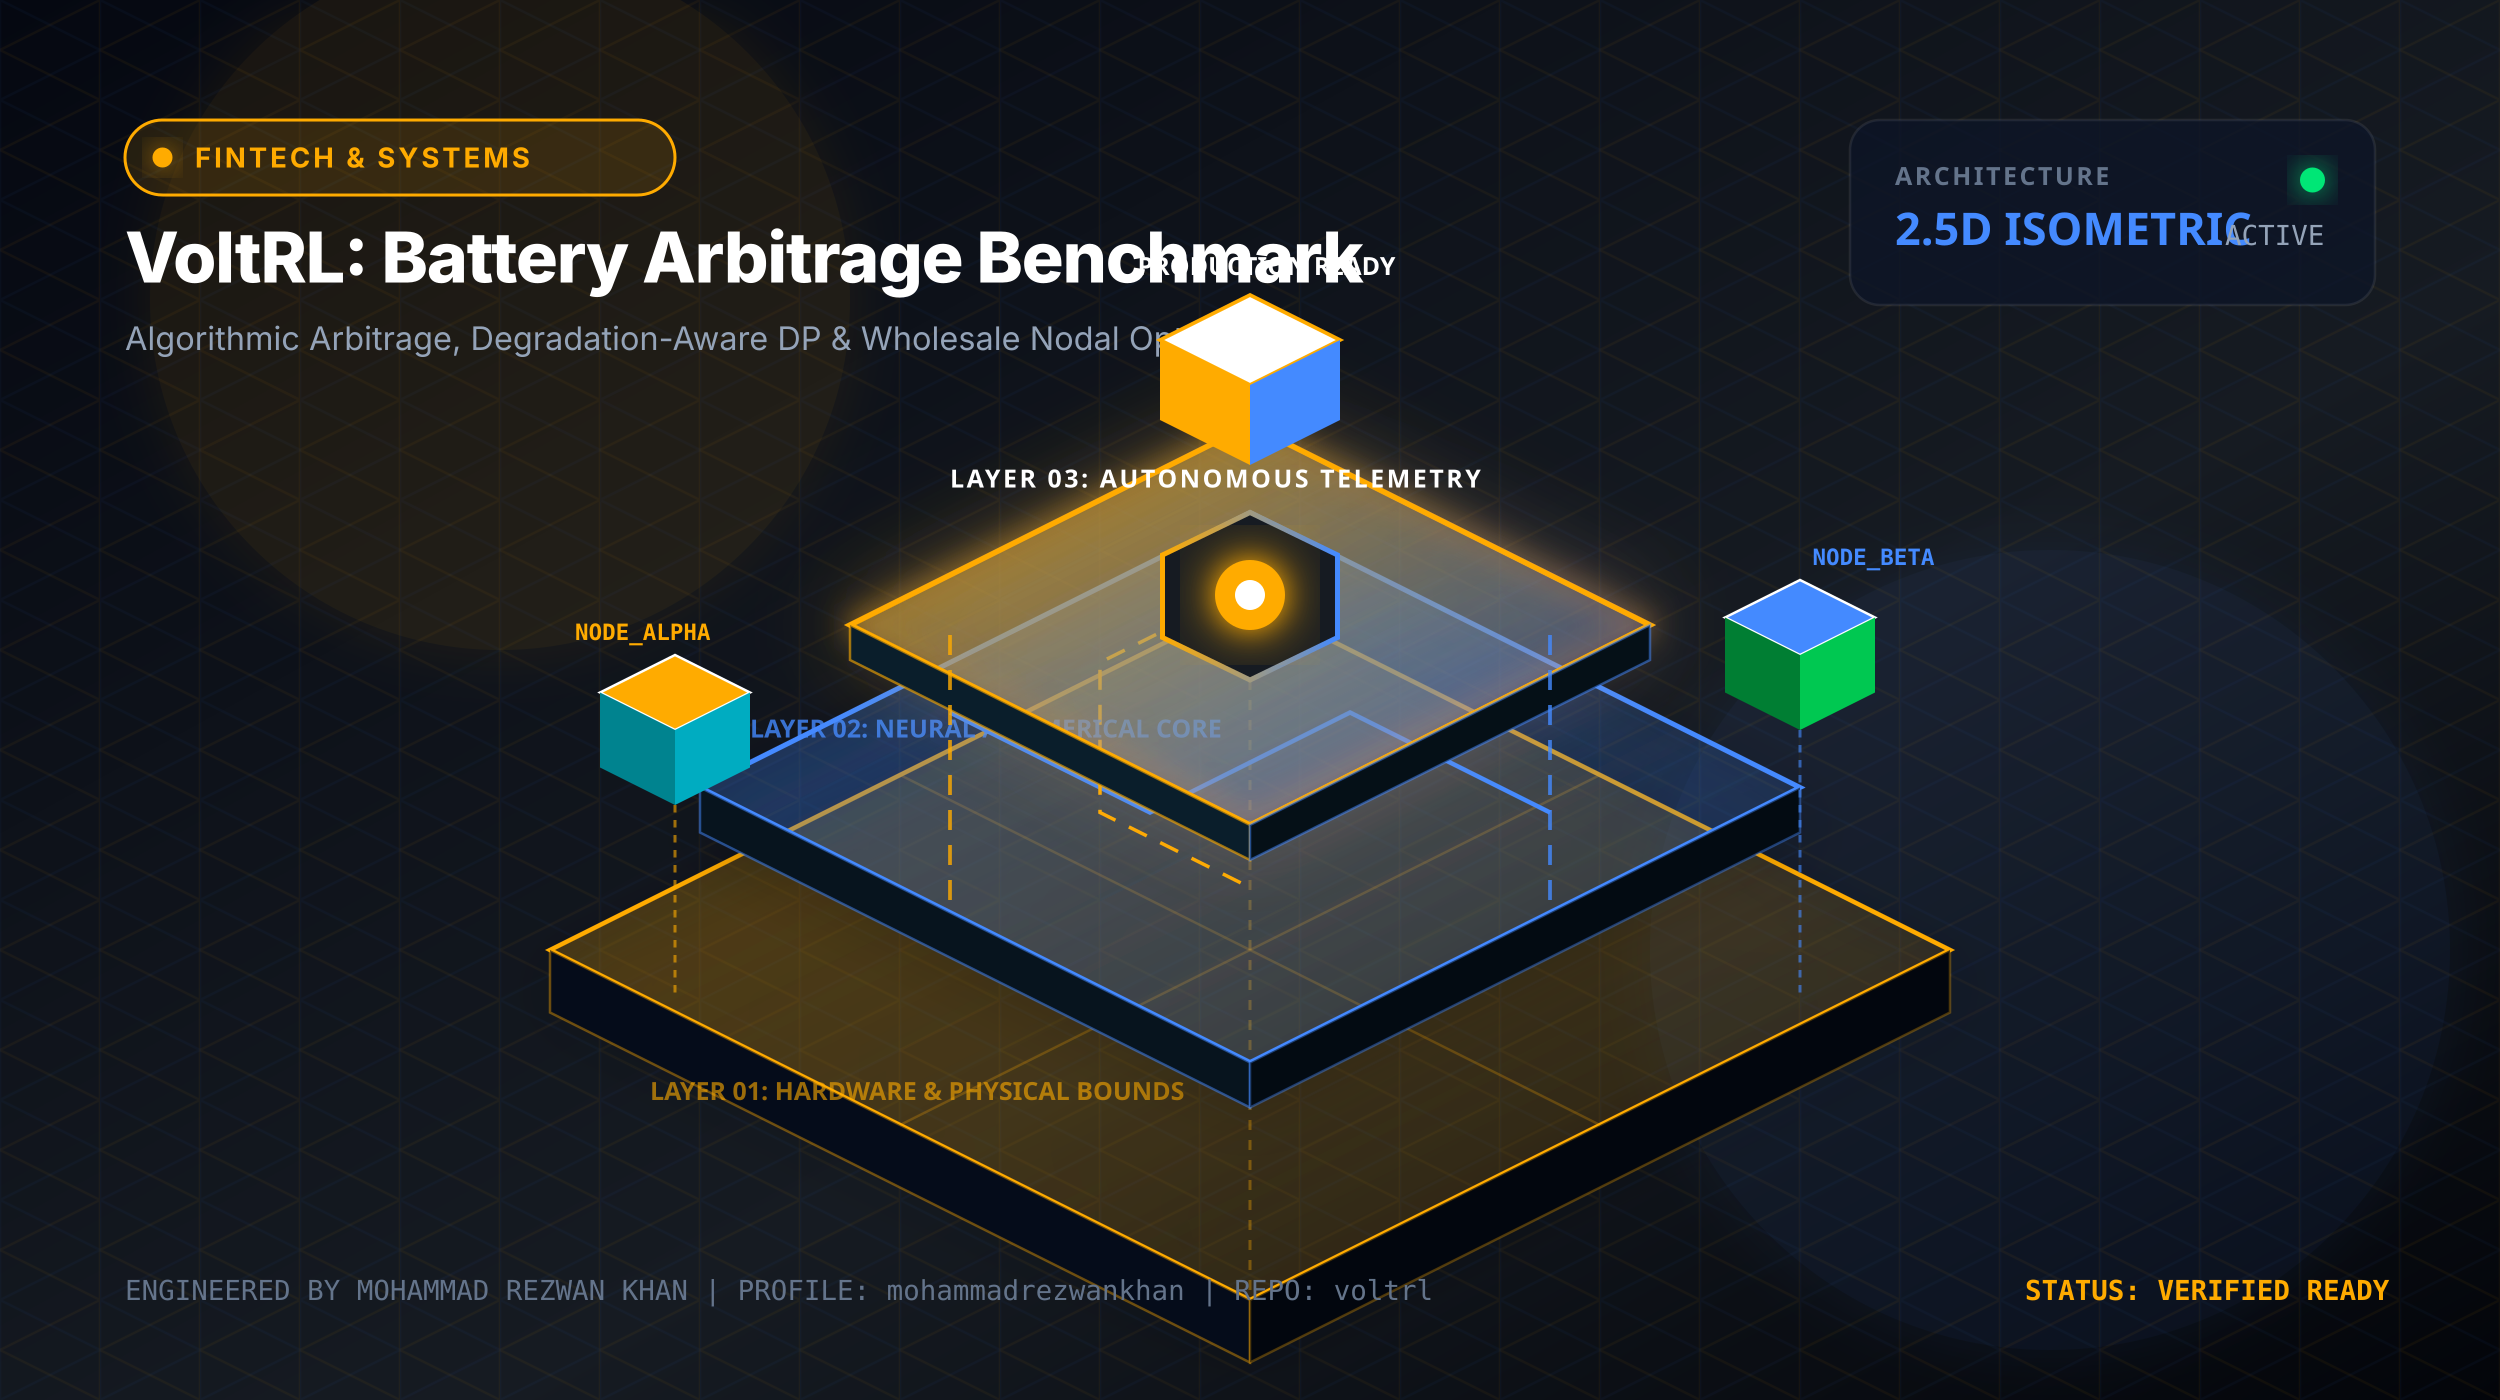
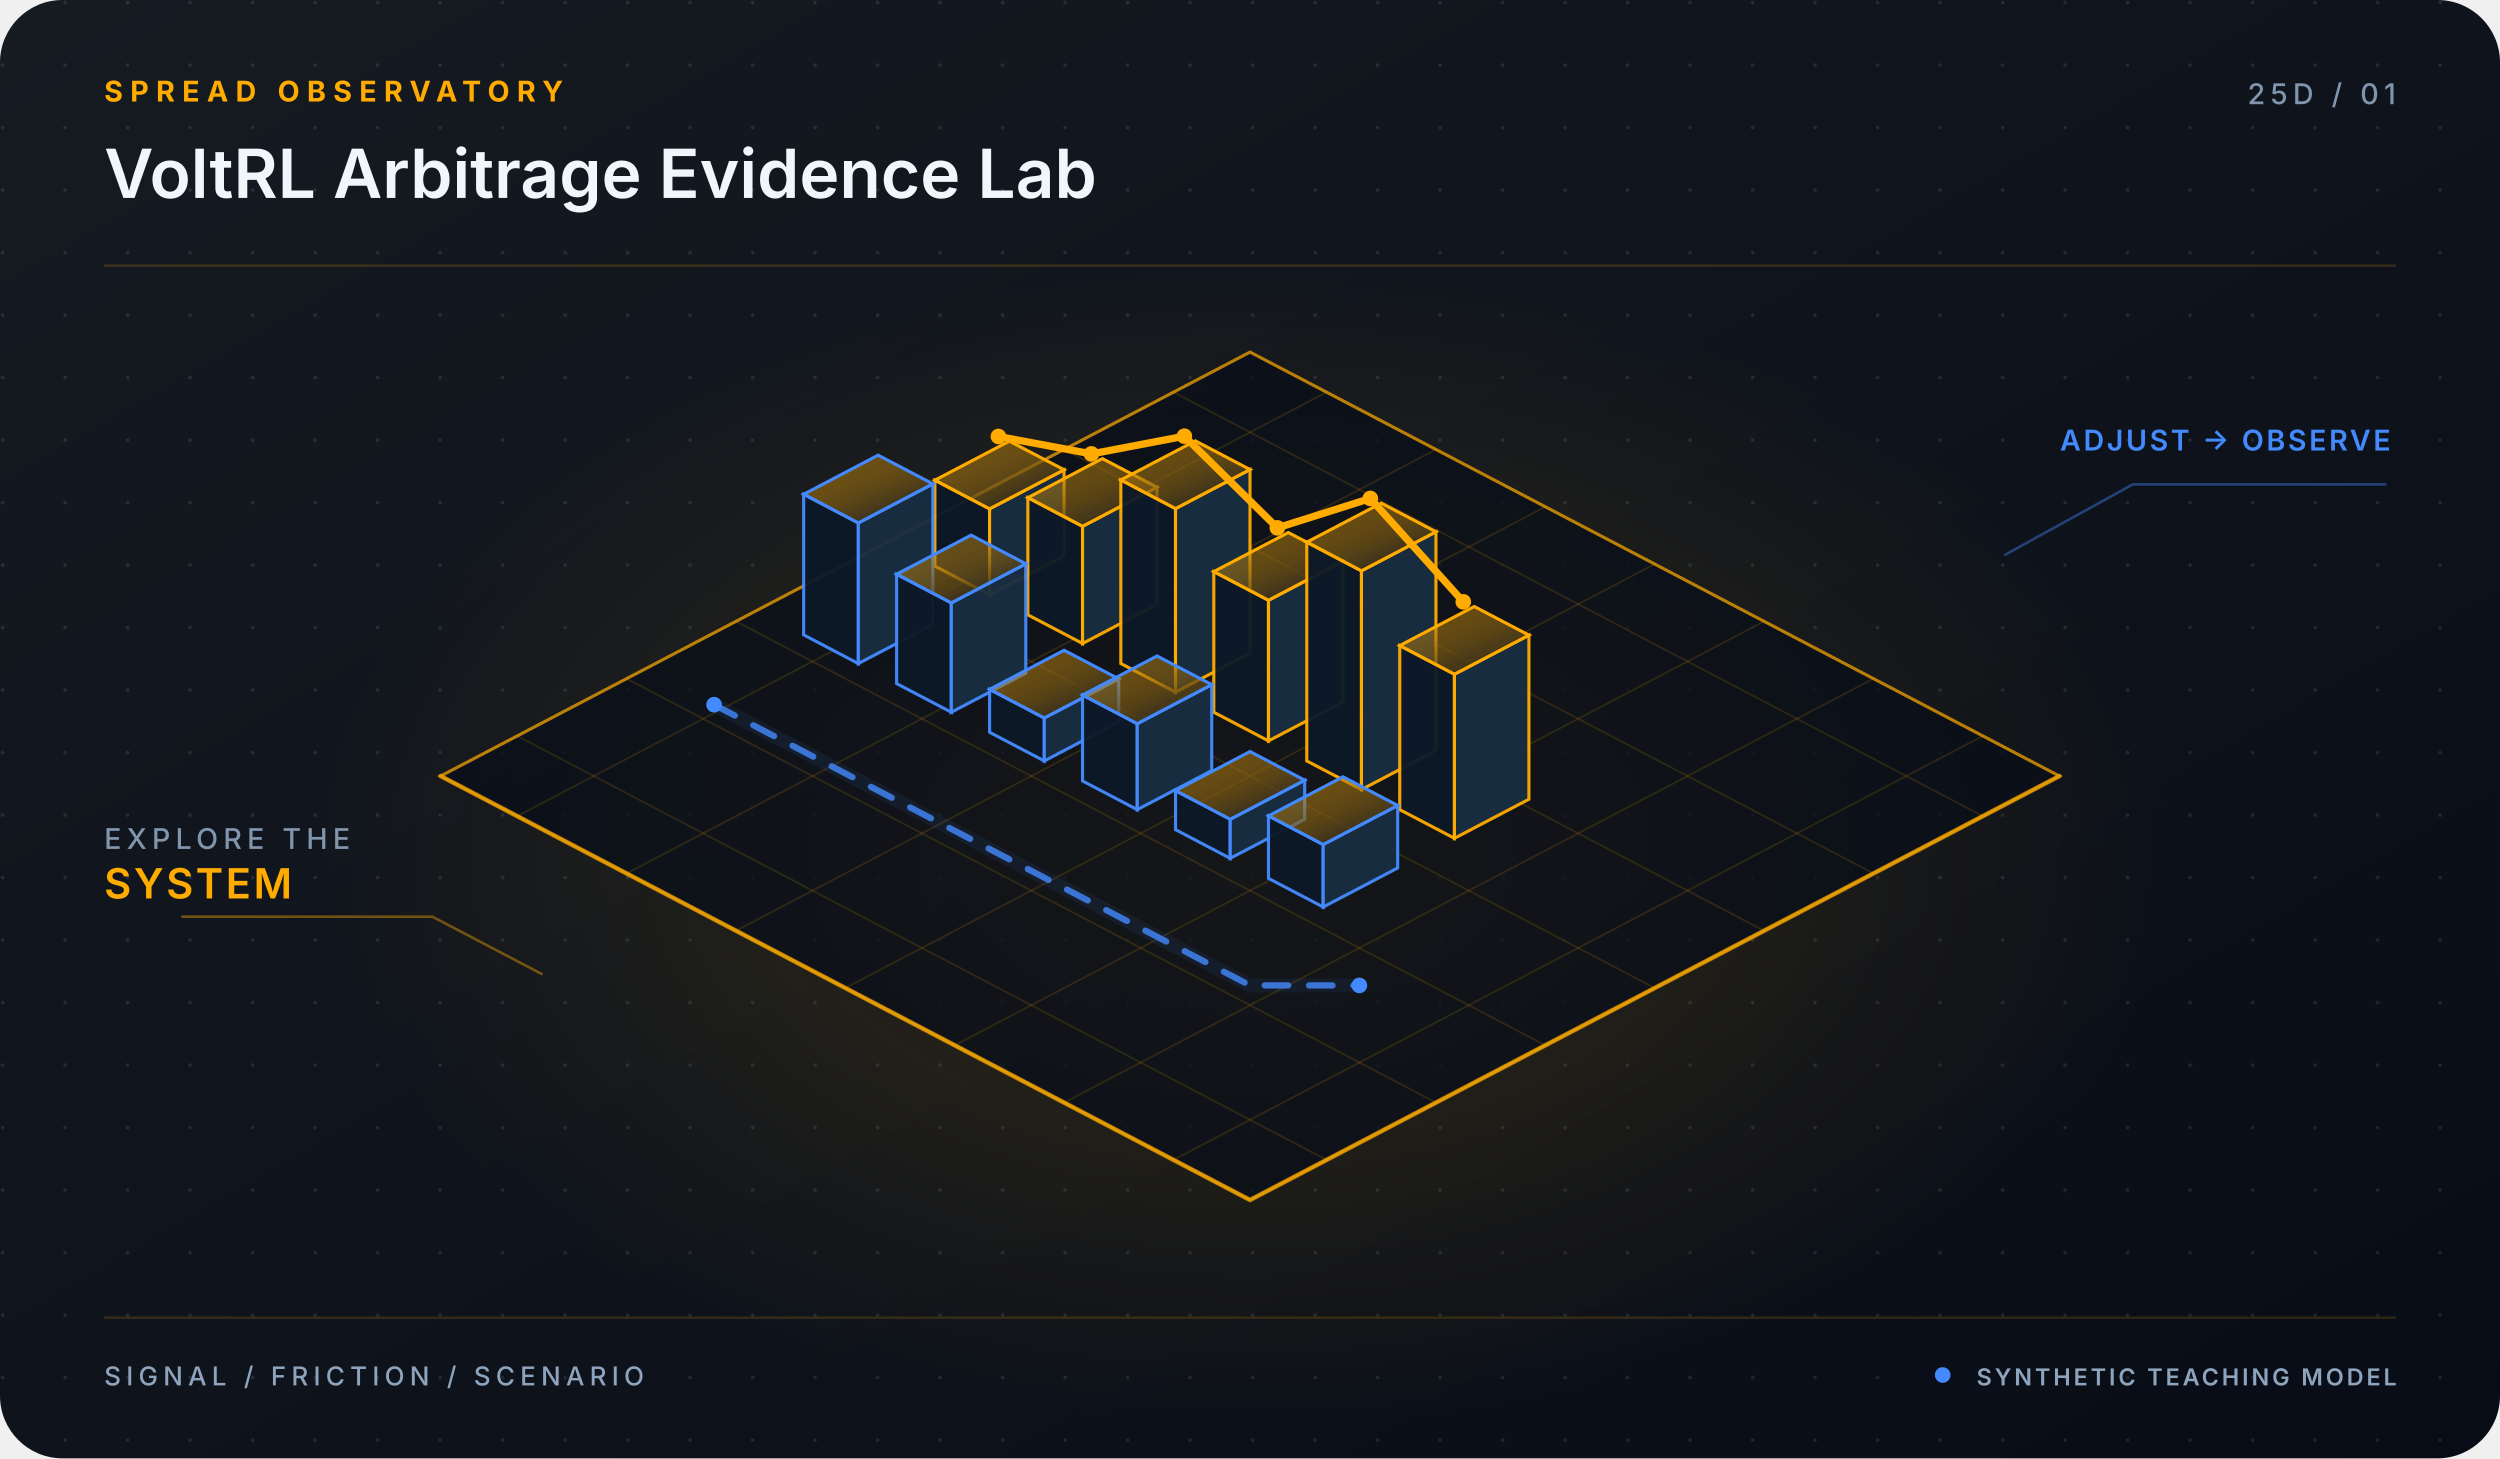
- <svg xmlns="http://www.w3.org/2000/svg" viewBox="0 0 1000 560" width="100%" height="100%">
+ <svg xmlns="http://www.w3.org/2000/svg" width="960" height="560" viewBox="0 0 960 560" role="img" aria-labelledby="h-voltrl-title h-voltrl-desc">
  <defs>
-     <linearGradient id="bgGrad" x1="0%" y1="0%" x2="100%" y2="100%">
-       <stop offset="0%" stop-color="#050811" />
-       <stop offset="60%" stop-color="#161B22" />
-       <stop offset="100%" stop-color="#03050a" />
+     <linearGradient id="h-voltrl-bg" x2="1" y2="1">
+       <stop stop-color="#161B22" />
+       <stop offset="1" stop-color="#070C16" />
    </linearGradient>
-     <linearGradient id="primaryGrad" x1="0%" y1="0%" x2="100%" y2="0%">
-       <stop offset="0%" stop-color="#FFAB00" />
-       <stop offset="100%" stop-color="#448AFF" />
+     <linearGradient id="h-voltrl-top" x2="0.8" y2="1">
+       <stop stop-color="#FFAB00" stop-opacity=".3" />
+       <stop offset="1" stop-color="#161B22" />
    </linearGradient>
-     <linearGradient id="tier1Grad" x1="0%" y1="0%" x2="100%" y2="100%">
-       <stop offset="0%" stop-color="#FFAB00" stop-opacity="0.25" />
-       <stop offset="100%" stop-color="#FFAB00" stop-opacity="0.05" />
-     </linearGradient>
-     <linearGradient id="tier2Grad" x1="0%" y1="0%" x2="100%" y2="100%">
-       <stop offset="0%" stop-color="#448AFF" stop-opacity="0.30" />
-       <stop offset="100%" stop-color="#448AFF" stop-opacity="0.08" />
-     </linearGradient>
-     <linearGradient id="tier3Grad" x1="0%" y1="0%" x2="100%" y2="100%">
-       <stop offset="0%" stop-color="#FFAB00" stop-opacity="0.45" />
-       <stop offset="100%" stop-color="#448AFF" stop-opacity="0.15" />
-     </linearGradient>
-     <filter id="ambientGlow" x="-30%" y="-30%" width="160%" height="160%">
-       <feGaussianBlur stdDeviation="12" result="blur" />
-       <feComposite in="SourceGraphic" in2="blur" operator="over" />
-     </filter>
-     <filter id="intenseGlow" x="-50%" y="-50%" width="200%" height="200%">
-       <feGaussianBlur stdDeviation="6" result="blur1" />
-       <feGaussianBlur stdDeviation="18" result="blur2" />
-       <feMerge>
-         <feMergeNode in="blur2" />
-         <feMergeNode in="blur1" />
-         <feMergeNode in="SourceGraphic" />
-       </feMerge>
-     </filter>
-     <filter id="dropShadow" x="-20%" y="-20%" width="140%" height="140%">
-       <feDropShadow dx="0" dy="16" stdDeviation="14" flood-color="#000000" flood-opacity="0.75" />
-     </filter>
-     <pattern id="isoGrid" width="40" height="40" patternUnits="userSpaceOnUse">
-       <path d="M 40 0 L 0 20 L 40 40 Z" fill="none" stroke="#FFAB00" stroke-opacity="0.05" stroke-width="1" />
-       <path d="M 0 0 L 40 20 L 0 40 Z" fill="none" stroke="#448AFF" stroke-opacity="0.04" stroke-width="1" />
+     <radialGradient id="h-voltrl-halo">
+       <stop stop-color="#FFAB00" stop-opacity=".16" />
+       <stop offset="1" stop-color="#FFAB00" stop-opacity="0" />
+     </radialGradient>
+     <pattern id="h-voltrl-dots" width="24" height="24" patternUnits="userSpaceOnUse">
+       <circle cx="1" cy="1" r=".7" fill="#BDD8EB" opacity=".12" />
    </pattern>
+     <clipPath id="h-voltrl-clip">
+       <rect width="960" height="560" rx="24" />
+     </clipPath>
  </defs>
  <style>
-     @keyframes float1 {
-       0%, 100% { transform: translateY(0px) rotate(0deg); }
-       50% { transform: translateY(-12px) rotate(0.5deg); }
-     }
-     @keyframes float2 {
-       0%, 100% { transform: translateY(0px); }
-       50% { transform: translateY(-16px); }
-     }
-     @keyframes pulseGlow {
-       0%, 100% { opacity: 0.45; filter: drop-shadow(0 0 4px #FFAB00); }
-       50% { opacity: 0.95; filter: drop-shadow(0 0 16px #FFAB00); }
-     }
-     @keyframes streamFlow {
-       0% { stroke-dashoffset: 120; }
-       100% { stroke-dashoffset: 0; }
-     }
-     .floating-tier { animation: float1 7s ease-in-out infinite; }
-     .floating-node { animation: float2 5s ease-in-out infinite; }
-     .pulsing-circuit { animation: pulseGlow 3.5s ease-in-out infinite; }
-     .data-stream { stroke-dasharray: 8 6; animation: streamFlow 2.5s linear infinite; }
-   </style>
-   <rect width="1000" height="560" fill="url(#bgGrad)" />
-   <rect width="1000" height="560" fill="url(#isoGrid)" />
-   <circle cx="200" cy="120" r="140" fill="#FFAB00" opacity="0.08" filter="url(#ambientGlow)" />
-   <circle cx="820" cy="380" r="160" fill="#448AFF" opacity="0.07" filter="url(#ambientGlow)" />
-   <g transform="translate(50, 48)">
-     <rect x="0" y="0" width="220" height="30" rx="15" fill="#FFAB00" fill-opacity="0.12" stroke="#FFAB00" stroke-width="1.2" />
-     <circle cx="15" cy="15" r="4" fill="#FFAB00" filter="url(#intenseGlow)" />
-     <text x="28" y="19" fill="#FFAB00" font-family="system-ui, -apple-system, sans-serif" font-size="11" font-weight="700" letter-spacing="1.2">FINTECH &amp; SYSTEMS</text>
-     <text x="0" y="65" fill="#FFFFFF" font-family="system-ui, -apple-system, sans-serif" font-size="28" font-weight="800" letter-spacing="-0.5">VoltRL: Battery Arbitrage Benchmark</text>
-     <text x="0" y="92" fill="#94A3B8" font-family="system-ui, -apple-system, sans-serif" font-size="13" font-weight="400">Algorithmic Arbitrage, Degradation-Aware DP &amp; Wholesale Nodal Optimization</text>
-   </g>
-   <g transform="translate(740, 48)">
-     <rect x="0" y="0" width="210" height="74" rx="12" fill="#0D1527" fill-opacity="0.75" stroke="rgba(255,255,255,0.08)" stroke-width="1" />
-     <text x="18" y="26" fill="#64748B" font-family="system-ui, sans-serif" font-size="10" font-weight="600" letter-spacing="1">ARCHITECTURE</text>
-     <text x="18" y="50" fill="#448AFF" font-family="system-ui, sans-serif" font-size="18" font-weight="700">2.5D ISOMETRIC</text>
-     <circle cx="185" cy="24" r="5" fill="#00E676" filter="url(#intenseGlow)" />
-     <text x="150" y="50" fill="#94A3B8" font-family="monospace" font-size="11">ACTIVE</text>
-   </g>
-   <g transform="translate(500, 340)">
-     <g class="floating-tier" style="animation-delay: 0s;">
-       <polygon points="0,-100 280,40 0,180 -280,40" fill="url(#tier1Grad)" stroke="#FFAB00" stroke-width="1.8" filter="url(#dropShadow)" />
-       <polygon points="-280,40 0,180 0,205 -280,65" fill="#050C1A" stroke="#FFAB00" stroke-opacity="0.4" stroke-width="1" />
-       <polygon points="0,180 280,40 280,65 0,205" fill="#02060E" stroke="#FFAB00" stroke-opacity="0.3" stroke-width="1" />
-       <line x1="-140" y1="-30" x2="140" y2="110" stroke="#FFAB00" stroke-opacity="0.25" stroke-width="1" />
-       <line x1="140" y1="-30" x2="-140" y2="110" stroke="#FFAB00" stroke-opacity="0.25" stroke-width="1" />
-       <line x1="0" y1="-100" x2="0" y2="180" stroke="#FFAB00" stroke-opacity="0.35" stroke-width="1.2" stroke-dasharray="4 4" />
-       <text x="-240" y="100" fill="#FFAB00" opacity="0.6" font-family="system-ui, sans-serif" font-size="10" font-weight="700">LAYER 01: HARDWARE &amp; PHYSICAL BOUNDS</text>
+       text{font-family:ui-sans-serif,system-ui,-apple-system,BlinkMacSystemFont,'Segoe UI',sans-serif}
+       .flow{animation:h-voltrl-flow 2.4s linear infinite}
+       .float{animation:h-voltrl-float 5s ease-in-out infinite}
+       .signal{animation:h-voltrl-signal 2.6s ease-in-out infinite}
+       @keyframes h-voltrl-flow{to{stroke-dashoffset:-34}}
+       @keyframes h-voltrl-float{50%{transform:translateY(-6px)}}
+       @keyframes h-voltrl-signal{50%{opacity:.35}}
+       @media(prefers-reduced-motion:reduce){.flow,.float,.signal{animation:none!important}}
+     </style>
+   <g clip-path="url(#h-voltrl-clip)">
+     <rect width="960" height="560" rx="24" fill="url(#h-voltrl-bg)" />
+     <rect width="960" height="560" fill="url(#h-voltrl-dots)" />
+     <ellipse cx="480" cy="326" rx="360" ry="225" fill="url(#h-voltrl-halo)" />
+     <path d="M40 102H920" stroke="#FFAB00" stroke-opacity=".16" />
+     <text x="40" y="39" fill="#FFAB00" font-size="11" font-weight="700" letter-spacing="2.8">SPREAD OBSERVATORY</text>
+     <text x="40" y="76" fill="#F1F6FB" font-size="26" font-weight="600">VoltRL Arbitrage Evidence Lab</text>
+     <text x="920" y="40" fill="#8195AD" font-size="11" font-weight="500" text-anchor="end" letter-spacing="2">25D / 01</text>
+     <polygon points="480.0,135.2 790.8,298.0 480.0,460.8 169.2,298.0" fill="#070D18" stroke="#FFAB00" stroke-width="1.2" opacity="0.7" />
+     <polyline points="509.4,150.6 198.6,313.4" fill="none" stroke="#FFAB00" stroke-width="0.7" opacity="0.14" stroke-linecap="round" stroke-linejoin="round" />
+     <polyline points="450.6,150.6 761.4,313.4" fill="none" stroke="#FFAB00" stroke-width="0.7" opacity="0.14" stroke-linecap="round" stroke-linejoin="round" />
+     <polyline points="551.4,172.6 240.6,335.4" fill="none" stroke="#FFAB00" stroke-width="0.7" opacity="0.14" stroke-linecap="round" stroke-linejoin="round" />
+     <polyline points="408.6,172.6 719.4,335.4" fill="none" stroke="#FFAB00" stroke-width="0.7" opacity="0.14" stroke-linecap="round" stroke-linejoin="round" />
+     <polyline points="593.4,194.6 282.6,357.4" fill="none" stroke="#FFAB00" stroke-width="0.7" opacity="0.14" stroke-linecap="round" stroke-linejoin="round" />
+     <polyline points="366.6,194.6 677.4,357.4" fill="none" stroke="#FFAB00" stroke-width="0.7" opacity="0.14" stroke-linecap="round" stroke-linejoin="round" />
+     <polyline points="635.4,216.6 324.6,379.4" fill="none" stroke="#FFAB00" stroke-width="0.7" opacity="0.14" stroke-linecap="round" stroke-linejoin="round" />
+     <polyline points="324.6,216.6 635.4,379.4" fill="none" stroke="#FFAB00" stroke-width="0.7" opacity="0.14" stroke-linecap="round" stroke-linejoin="round" />
+     <polyline points="677.4,238.6 366.6,401.4" fill="none" stroke="#FFAB00" stroke-width="0.7" opacity="0.14" stroke-linecap="round" stroke-linejoin="round" />
+     <polyline points="282.6,238.6 593.4,401.4" fill="none" stroke="#FFAB00" stroke-width="0.7" opacity="0.14" stroke-linecap="round" stroke-linejoin="round" />
+     <polyline points="719.4,260.6 408.6,423.4" fill="none" stroke="#FFAB00" stroke-width="0.7" opacity="0.14" stroke-linecap="round" stroke-linejoin="round" />
+     <polyline points="240.6,260.6 551.4,423.4" fill="none" stroke="#FFAB00" stroke-width="0.7" opacity="0.14" stroke-linecap="round" stroke-linejoin="round" />
+     <polyline points="761.4,282.6 450.6,445.4" fill="none" stroke="#FFAB00" stroke-width="0.7" opacity="0.14" stroke-linecap="round" stroke-linejoin="round" />
+     <polyline points="198.6,282.6 509.4,445.4" fill="none" stroke="#FFAB00" stroke-width="0.7" opacity="0.14" stroke-linecap="round" stroke-linejoin="round" />
+     <polyline points="169.2,298.0 480.0,460.8 790.8,298.0" fill="none" stroke="#FFAB00" stroke-width="1.8" opacity="0.6" stroke-linecap="round" stroke-linejoin="round" />
+     <g class="float">
+       <polygon points="359.0,217.4 380.0,228.4 380.0,195.4 359.0,184.4" fill="#0D1828" stroke="#FFAB00" stroke-width="1.2" opacity="0.95" />
+       <polygon points="408.6,213.4 380.0,228.4 380.0,195.4 408.6,180.4" fill="#182D41" stroke="#FFAB00" stroke-width="1.2" opacity="0.95" />
+       <polygon points="387.6,169.4 408.6,180.4 380.0,195.4 359.0,184.4" fill="url(#h-voltrl-top)" stroke="#FFAB00" stroke-width="1.2" opacity="1" />
+       <polygon points="308.6,243.8 329.6,254.8 329.6,200.8 308.6,189.8" fill="#0D1828" stroke="#448AFF" stroke-width="1.2" opacity="0.95" />
+       <polygon points="358.2,239.8 329.6,254.8 329.6,200.8 358.2,185.8" fill="#182D41" stroke="#448AFF" stroke-width="1.2" opacity="0.95" />
+       <polygon points="337.2,174.8 358.2,185.8 329.6,200.8 308.6,189.8" fill="url(#h-voltrl-top)" stroke="#448AFF" stroke-width="1.2" opacity="1" />
+       <polygon points="394.7,236.1 415.7,247.1 415.7,202.1 394.7,191.1" fill="#0D1828" stroke="#FFAB00" stroke-width="1.2" opacity="0.95" />
+       <polygon points="444.3,232.1 415.7,247.1 415.7,202.1 444.3,187.1" fill="#182D41" stroke="#FFAB00" stroke-width="1.2" opacity="0.95" />
+       <polygon points="423.3,176.1 444.3,187.1 415.7,202.1 394.7,191.1" fill="url(#h-voltrl-top)" stroke="#FFAB00" stroke-width="1.2" opacity="1" />
+       <polygon points="344.3,262.5 365.3,273.5 365.3,231.5 344.3,220.5" fill="#0D1828" stroke="#448AFF" stroke-width="1.2" opacity="0.95" />
+       <polygon points="393.9,258.5 365.3,273.5 365.3,231.5 393.9,216.5" fill="#182D41" stroke="#448AFF" stroke-width="1.2" opacity="0.95" />
+       <polygon points="372.9,205.5 393.9,216.5 365.3,231.5 344.3,220.5" fill="url(#h-voltrl-top)" stroke="#448AFF" stroke-width="1.2" opacity="1" />
+       <polygon points="430.4,254.8 451.4,265.8 451.4,195.3 430.4,184.3" fill="#0D1828" stroke="#FFAB00" stroke-width="1.2" opacity="0.95" />
+       <polygon points="480.0,250.8 451.4,265.8 451.4,195.3 480.0,180.3" fill="#182D41" stroke="#FFAB00" stroke-width="1.2" opacity="0.95" />
+       <polygon points="459.0,169.3 480.0,180.3 451.4,195.3 430.4,184.3" fill="url(#h-voltrl-top)" stroke="#FFAB00" stroke-width="1.2" opacity="1" />
+       <polygon points="380.0,281.2 401.0,292.2 401.0,275.7 380.0,264.7" fill="#0D1828" stroke="#448AFF" stroke-width="1.2" opacity="0.95" />
+       <polygon points="429.6,277.2 401.0,292.2 401.0,275.7 429.6,260.7" fill="#182D41" stroke="#448AFF" stroke-width="1.2" opacity="0.95" />
+       <polygon points="408.6,249.7 429.6,260.7 401.0,275.7 380.0,264.7" fill="url(#h-voltrl-top)" stroke="#448AFF" stroke-width="1.2" opacity="1" />
+       <polygon points="466.1,273.5 487.1,284.5 487.1,230.5 466.1,219.5" fill="#0D1828" stroke="#FFAB00" stroke-width="1.2" opacity="0.95" />
+       <polygon points="515.7,269.5 487.1,284.5 487.1,230.5 515.7,215.5" fill="#182D41" stroke="#FFAB00" stroke-width="1.2" opacity="0.95" />
+       <polygon points="494.7,204.5 515.7,215.5 487.1,230.5 466.1,219.5" fill="url(#h-voltrl-top)" stroke="#FFAB00" stroke-width="1.2" opacity="1" />
+       <polygon points="415.7,299.9 436.7,310.9 436.7,277.9 415.7,266.9" fill="#0D1828" stroke="#448AFF" stroke-width="1.2" opacity="0.95" />
+       <polygon points="465.3,295.9 436.7,310.9 436.7,277.9 465.3,262.9" fill="#182D41" stroke="#448AFF" stroke-width="1.2" opacity="0.95" />
+       <polygon points="444.3,251.9 465.3,262.9 436.7,277.9 415.7,266.9" fill="url(#h-voltrl-top)" stroke="#448AFF" stroke-width="1.2" opacity="1" />
+       <polygon points="501.8,292.2 522.8,303.2 522.8,219.2 501.8,208.2" fill="#0D1828" stroke="#FFAB00" stroke-width="1.2" opacity="0.95" />
+       <polygon points="551.4,288.2 522.8,303.2 522.8,219.2 551.4,204.2" fill="#182D41" stroke="#FFAB00" stroke-width="1.2" opacity="0.95" />
+       <polygon points="530.4,193.2 551.4,204.2 522.8,219.2 501.8,208.2" fill="url(#h-voltrl-top)" stroke="#FFAB00" stroke-width="1.2" opacity="1" />
+       <polygon points="451.4,318.6 472.4,329.6 472.4,314.6 451.4,303.6" fill="#0D1828" stroke="#448AFF" stroke-width="1.2" opacity="0.95" />
+       <polygon points="501.0,314.6 472.4,329.6 472.4,314.6 501.0,299.6" fill="#182D41" stroke="#448AFF" stroke-width="1.2" opacity="0.95" />
+       <polygon points="480.0,288.6 501.0,299.6 472.4,314.6 451.4,303.6" fill="url(#h-voltrl-top)" stroke="#448AFF" stroke-width="1.2" opacity="1" />
+       <polygon points="537.5,310.9 558.5,321.9 558.5,258.9 537.5,247.9" fill="#0D1828" stroke="#FFAB00" stroke-width="1.2" opacity="0.95" />
+       <polygon points="587.1,306.9 558.5,321.9 558.5,258.9 587.1,243.9" fill="#182D41" stroke="#FFAB00" stroke-width="1.2" opacity="0.95" />
+       <polygon points="566.1,232.9 587.1,243.9 558.5,258.9 537.5,247.9" fill="url(#h-voltrl-top)" stroke="#FFAB00" stroke-width="1.2" opacity="1" />
+       <polygon points="487.1,337.3 508.1,348.3 508.1,324.3 487.1,313.3" fill="#0D1828" stroke="#448AFF" stroke-width="1.2" opacity="0.95" />
+       <polygon points="536.7,333.3 508.1,348.3 508.1,324.3 536.7,309.3" fill="#182D41" stroke="#448AFF" stroke-width="1.2" opacity="0.95" />
+       <polygon points="515.7,298.3 536.7,309.3 508.1,324.3 487.1,313.3" fill="url(#h-voltrl-top)" stroke="#448AFF" stroke-width="1.2" opacity="1" />
+       <polyline points="383.4,167.6 419.1,174.3 454.8,167.5 490.5,202.7 526.2,191.4 561.9,231.1" fill="none" stroke="#FFAB00" stroke-width="2.8" opacity="1" stroke-linecap="round" stroke-linejoin="round" />
+       <circle cx="383.4" cy="167.6" r="3" fill="#FFAB00" />
+       <circle cx="419.1" cy="174.3" r="3" fill="#FFAB00" />
+       <circle cx="454.8" cy="167.5" r="3" fill="#FFAB00" />
+       <circle cx="490.5" cy="202.7" r="3" fill="#FFAB00" />
+       <circle cx="526.2" cy="191.4" r="3" fill="#FFAB00" />
+       <circle cx="561.9" cy="231.1" r="3" fill="#FFAB00" />
+       <polyline points="274.2,270.6 480.0,378.4 522.0,378.4" fill="none" stroke="#448AFF" stroke-width="5.4" opacity="0.08" stroke-linecap="round" stroke-linejoin="round" />
+       <polyline points="274.2,270.6 480.0,378.4 522.0,378.4" fill="none" stroke="#448AFF" stroke-width="2.4" opacity="0.8" stroke-linecap="round" stroke-linejoin="round" class="flow" stroke-dasharray="9 8" />
+       <circle cx="274.2" cy="270.6" r="3" fill="#448AFF" />
+       <circle cx="522.0" cy="378.4" r="3" fill="#448AFF" />
    </g>
-     <g class="floating-tier" style="animation-delay: -1.8s; transform: translateY(-55px);">
-       <polygon points="0,-80 220,30 0,140 -220,30" fill="url(#tier2Grad)" stroke="#448AFF" stroke-width="2" filter="url(#dropShadow)" />
-       <polygon points="-220,30 0,140 0,158 -220,48" fill="#07141E" stroke="#448AFF" stroke-opacity="0.5" stroke-width="1" />
-       <polygon points="0,140 220,30 220,48 0,158" fill="#030B12" stroke="#448AFF" stroke-opacity="0.4" stroke-width="1" />
-       <polyline points="-120,0 -40,40 40,0 120,40" fill="none" stroke="#448AFF" stroke-width="1.8" class="pulsing-circuit" />
-       <polyline points="0,-50 -60,-20 -60,40 0,70" fill="none" stroke="#FFAB00" stroke-width="1.4" class="data-stream" />
-       <text x="-200" y="10" fill="#448AFF" opacity="0.8" font-family="system-ui, sans-serif" font-size="10" font-weight="700">LAYER 02: NEURAL / NUMERICAL CORE</text>
-     </g>
-     <g class="floating-tier" style="animation-delay: -3.6s; transform: translateY(-110px);">
-       <polygon points="0,-60 160,20 0,100 -160,20" fill="url(#tier3Grad)" stroke="#FFAB00" stroke-width="2.2" filter="url(#intenseGlow)" />
-       <polygon points="-160,20 0,100 0,114 -160,34" fill="#0A1E2B" stroke="#FFAB00" stroke-opacity="0.6" stroke-width="1" />
-       <polygon points="0,100 160,20 160,34 0,114" fill="#051017" stroke="#448AFF" stroke-opacity="0.5" stroke-width="1" />
-       <polygon points="0,-25 35,-8 35,25 0,42 -35,25 -35,-8" fill="#161B22" stroke="url(#primaryGrad)" stroke-width="2" />
-       <circle cx="0" cy="8" r="14" fill="#FFAB00" filter="url(#intenseGlow)" class="pulsing-circuit" />
-       <circle cx="0" cy="8" r="6" fill="#FFFFFF" />
-       <text x="-120" y="-35" fill="#FFFFFF" font-family="system-ui, sans-serif" font-size="10" font-weight="800" letter-spacing="1">LAYER 03: AUTONOMOUS TELEMETRY</text>
-     </g>
-     <g class="floating-node" style="animation-delay: -0.5s; transform: translate(-230px, -60px);">
-       <polygon points="0,-18 30,-3 0,12 -30,-3" fill="#FFAB00" stroke="#FFFFFF" stroke-width="1" />
-       <polygon points="-30,-3 0,12 0,42 -30,27" fill="#00838F" />
-       <polygon points="0,12 30,-3 30,27 0,42" fill="#00ACC1" />
-       <line x1="0" y1="42" x2="0" y2="120" stroke="#FFAB00" stroke-width="1.2" stroke-dasharray="3 3" opacity="0.6" />
-       <text x="-40" y="-24" fill="#FFAB00" font-family="monospace" font-size="9" font-weight="700">NODE_ALPHA</text>
-     </g>
-     <g class="floating-node" style="animation-delay: -2.3s; transform: translate(220px, -90px);">
-       <polygon points="0,-18 30,-3 0,12 -30,-3" fill="#448AFF" stroke="#FFFFFF" stroke-width="1" />
-       <polygon points="-30,-3 0,12 0,42 -30,27" fill="#007E33" />
-       <polygon points="0,12 30,-3 30,27 0,42" fill="#00C851" />
-       <line x1="0" y1="42" x2="0" y2="150" stroke="#448AFF" stroke-width="1.2" stroke-dasharray="3 3" opacity="0.6" />
-       <text x="5" y="-24" fill="#448AFF" font-family="monospace" font-size="9" font-weight="700">NODE_BETA</text>
-     </g>
-     <g class="floating-node" style="animation-delay: -3.8s; transform: translate(0px, -200px);">
-       <polygon points="0,-22 36,-4 0,14 -36,-4" fill="#FFFFFF" stroke="#FFAB00" stroke-width="1.5" />
-       <polygon points="-36,-4 0,14 0,46 -36,28" fill="#FFAB00" />
-       <polygon points="0,14 36,-4 36,28 0,46" fill="#448AFF" />
-       <line x1="0" y1="46" x2="0" y2="90" stroke="url(#primaryGrad)" stroke-width="2" class="pulsing-circuit" />
-       <text x="-45" y="-30" fill="#FFFFFF" font-family="system-ui, sans-serif" font-size="10" font-weight="800">PRODUCTION READY</text>
-     </g>
-     <line x1="-120" y1="20" x2="-120" y2="-90" stroke="#FFAB00" stroke-width="1.5" class="data-stream" opacity="0.8" />
-     <line x1="120" y1="20" x2="120" y2="-90" stroke="#448AFF" stroke-width="1.5" class="data-stream" opacity="0.8" />
-   </g>
-   <g transform="translate(50, 520)">
-     <text x="0" y="0" fill="#64748B" font-family="monospace" font-size="11">ENGINEERED BY MOHAMMAD REZWAN KHAN | PROFILE: mohammadrezwankhan | REPO: voltrl</text>
-     <text x="760" y="0" fill="#FFAB00" font-family="monospace" font-size="11" font-weight="700">STATUS: VERIFIED READY</text>
+     <polyline points="70.0,352.0 166.0,352.0 208.0,374.0" fill="none" stroke="#FFAB00" stroke-width="1" opacity="0.4" stroke-linecap="round" stroke-linejoin="round" />
+     <text x="40" y="326" fill="#8195AD" font-size="11" font-weight="500" letter-spacing="2">EXPLORE THE</text>
+     <text x="40" y="345" fill="#FFAB00" font-size="16" font-weight="600" letter-spacing="1">SYSTEM</text>
+     <polyline points="770.0,213.0 819.0,186.0 916.0,186.0" fill="none" stroke="#448AFF" stroke-width="1" opacity="0.4" stroke-linecap="round" stroke-linejoin="round" />
+     <text x="918" y="173" fill="#448AFF" font-size="11" font-weight="600" text-anchor="end" letter-spacing="1">ADJUST → OBSERVE</text>
+     <path d="M40 506H920" stroke="#FFAB00" stroke-opacity=".15" />
+     <text x="40" y="532" fill="#8EA4BD" font-size="10" font-weight="500" letter-spacing="2">SIGNAL / FRICTION / SCENARIO</text>
+     <circle cx="746.0" cy="528.0" r="3" fill="#448AFF" class="signal" />
+     <text x="759" y="532" fill="#8EA4BD" font-size="9" font-weight="600" letter-spacing="1.1">SYNTHETIC TEACHING MODEL</text>
  </g>
</svg>
